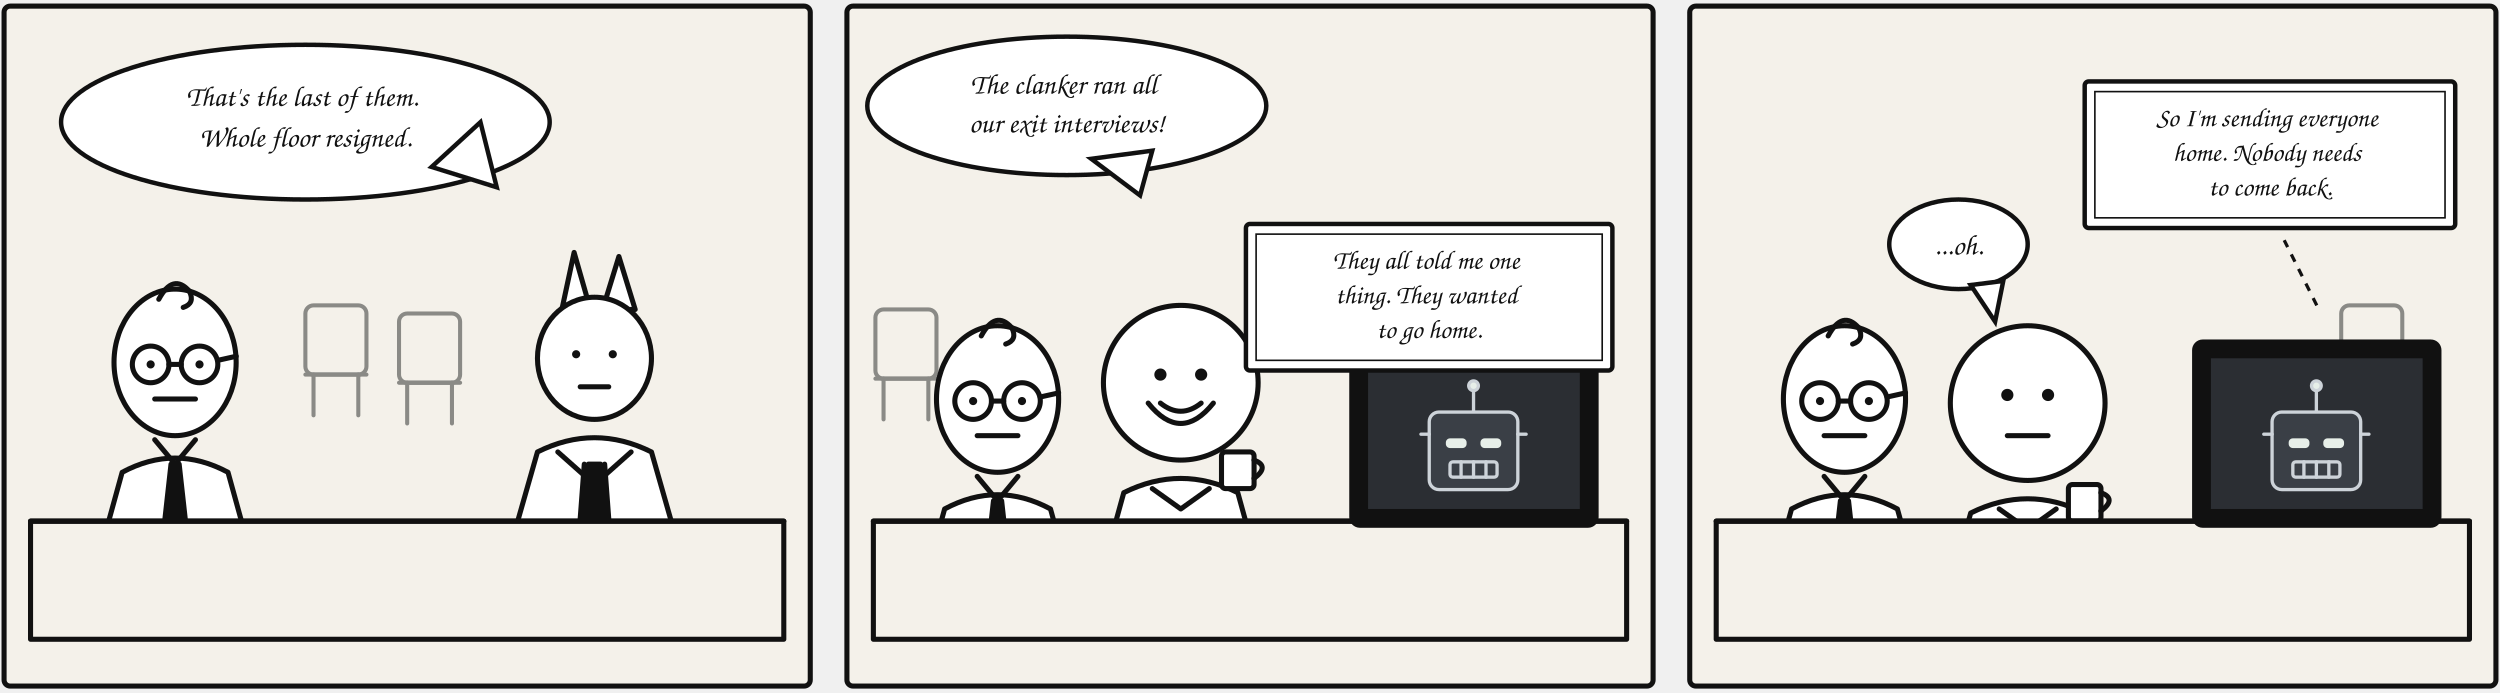
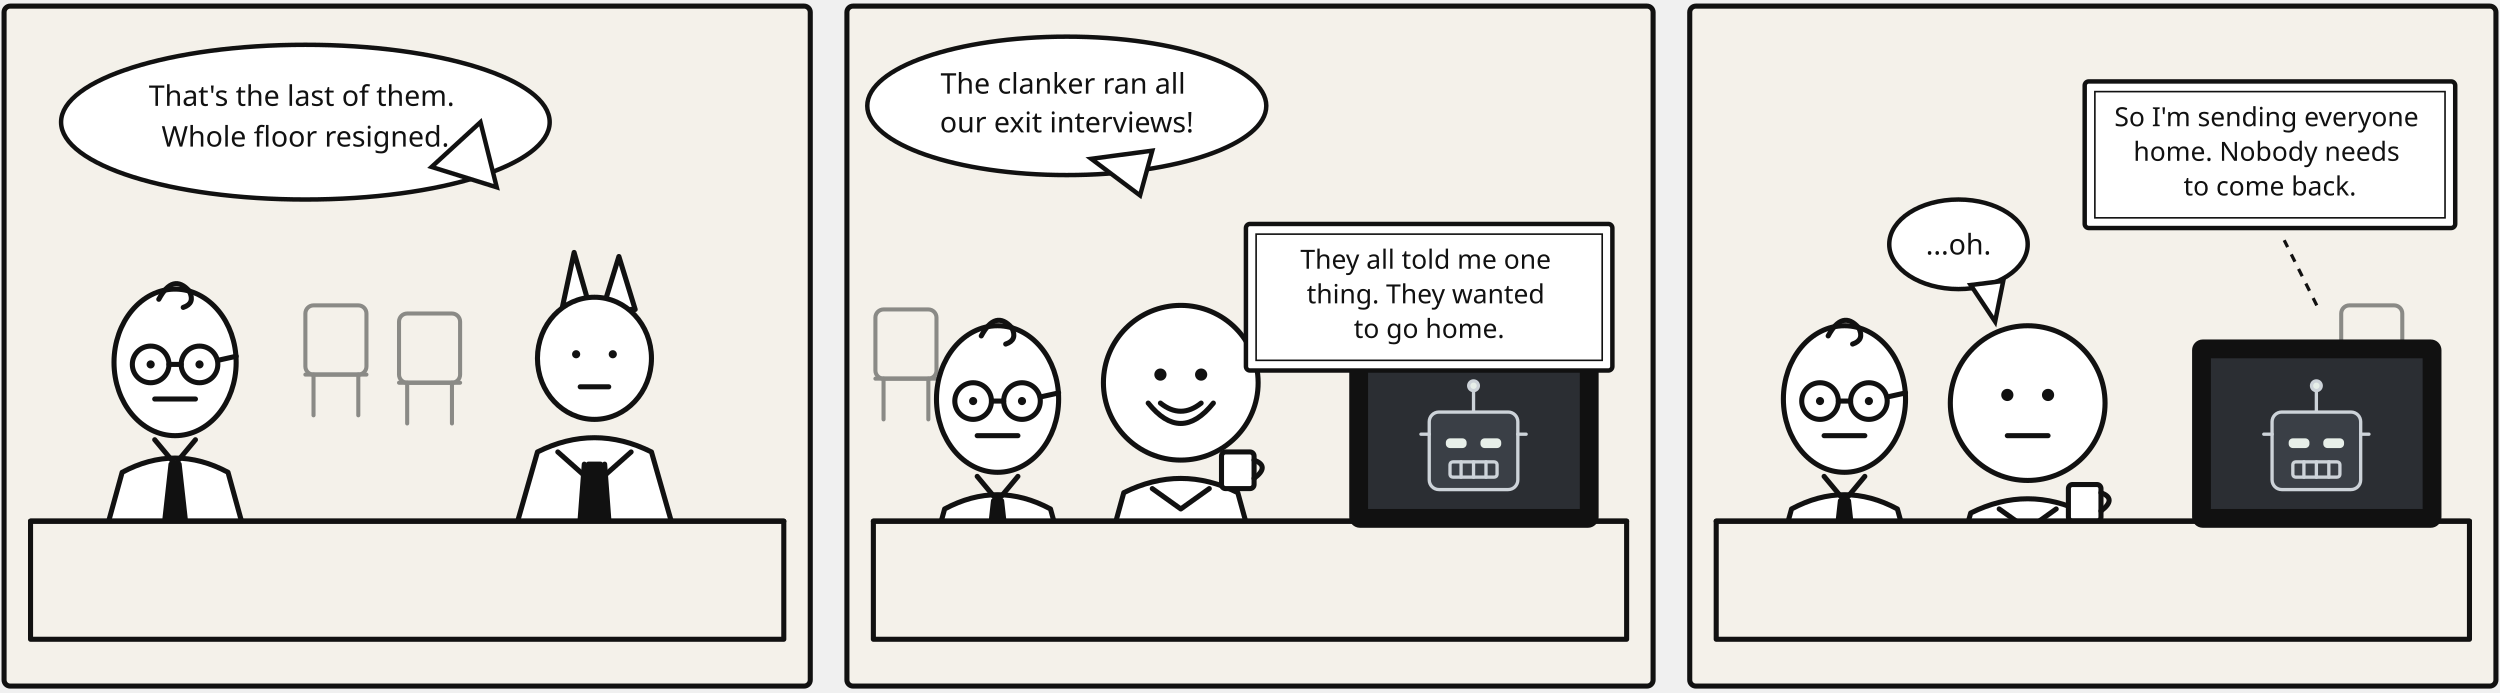
<svg xmlns="http://www.w3.org/2000/svg" viewBox="0 0 1228 340" width="1228" height="340">
  <defs>
    <g id="dailbert">
      <path d="M18,158 L34,100 Q60,86 86,100 L102,158 Z" fill="#fff" />
      <ellipse cx="60" cy="46" rx="30" ry="36" fill="#fff" />
      <path d="M52,15 q7,-13 15,-4 q3,6 -3,8" fill="none" />
      <circle cx="48" cy="47" r="9" fill="#fff" />
      <circle cx="72" cy="47" r="9" fill="#fff" />
      <line x1="57" y1="47" x2="63" y2="47" />
      <line x1="81" y1="45" x2="90" y2="43" />
      <circle cx="48" cy="47" r="2" fill="#111" stroke="none" />
      <circle cx="72" cy="47" r="2" fill="#111" stroke="none" />
      <line x1="50" y1="64" x2="70" y2="64" />
      <path d="M50,84 L60,96 L70,84" />
      <path d="M58,96 L54,132 L60,140 L66,132 L62,96 Z" fill="#111" />
    </g>
    <g id="doug">
      <path d="M16,160 L32,102 Q60,88 88,102 L104,160 Z" fill="#fff" />
      <circle cx="60" cy="48" r="38" fill="#fff" />
      <circle cx="50" cy="44" r="3" fill="#111" stroke="none" />
      <circle cx="70" cy="44" r="3" fill="#111" stroke="none" />
      <path d="M44,58 Q60,78 76,58" fill="none" />
      <path d="M50,58 Q60,66 70,58" fill="none" />
      <path d="M46,100 L60,110 L74,100" />
    </g>
    <g id="dougFlat">
      <path d="M16,160 L32,102 Q60,88 88,102 L104,160 Z" fill="#fff" />
      <circle cx="60" cy="48" r="38" fill="#fff" />
      <circle cx="50" cy="44" r="3" fill="#111" stroke="none" />
      <circle cx="70" cy="44" r="3" fill="#111" stroke="none" />
      <line x1="50" y1="64" x2="70" y2="64" />
      <path d="M46,100 L60,110 L74,100" />
    </g>
    <g id="boss">
      <path d="M16,160 L32,104 Q60,90 88,104 L104,160 Z" fill="#fff" />
      <polygon points="44,34 50,6 58,34" fill="#fff" />
      <polygon points="64,34 72,8 80,34" fill="#fff" />
      <ellipse cx="60" cy="58" rx="28" ry="30" fill="#fff" />
      <circle cx="51" cy="56" r="2" fill="#111" stroke="none" />
      <circle cx="69" cy="56" r="2" fill="#111" stroke="none" />
      <line x1="53" y1="72" x2="67" y2="72" />
      <path d="M42,104 L60,120 L78,104" />
      <path d="M55,110 L52,150 M65,110 L68,150" />
      <path d="M57,110 L54,140 L60,148 L66,140 L63,110 Z" fill="#111" />
    </g>
    <g id="clanker" stroke="#cdd3d9" stroke-width="2.4" fill="none" stroke-linejoin="round" stroke-linecap="round">
      <line x1="60" y1="30" x2="60" y2="14" />
      <circle cx="60" cy="11" r="3.5" fill="#e7efe9" />
      <rect x="28" y="30" width="64" height="56" rx="7" fill="#3a3f46" />
      <rect x="40" y="49" width="15" height="7" rx="3" fill="#e7efe9" stroke="none" />
      <rect x="65" y="49" width="15" height="7" rx="3" fill="#e7efe9" stroke="none" />
      <rect x="43" y="66" width="34" height="11" rx="2" />
      <line x1="51" y1="66" x2="51" y2="77" />
      <line x1="60" y1="66" x2="60" y2="77" />
      <line x1="69" y1="66" x2="69" y2="77" />
      <line x1="28" y1="46" x2="22" y2="46" />
      <line x1="92" y1="46" x2="98" y2="46" />
    </g>
    <g id="chair" stroke="#8a8a86" stroke-width="2" fill="#f4f1ea" stroke-linejoin="round">
      <rect x="0" y="0" width="30" height="34" rx="4" />
      <line x1="4" y1="34" x2="4" y2="54" />
      <line x1="26" y1="34" x2="26" y2="54" />
      <line x1="0" y1="34" x2="30" y2="34" />
    </g>
  </defs>
  <rect x="2" y="3" width="396" height="334" rx="3" fill="#f4f1ea" stroke="#111" stroke-width="2.5" />
  <rect x="416" y="3" width="396" height="334" rx="3" fill="#f4f1ea" stroke="#111" stroke-width="2.5" />
  <rect x="830" y="3" width="396" height="334" rx="3" fill="#f4f1ea" stroke="#111" stroke-width="2.5" />
  <g stroke="#111" stroke-width="2.5" fill="none" stroke-linejoin="round" stroke-linecap="round">
    <circle cx="60" cy="55" r="16" />
    <line x1="60" y1="55" x2="60" y2="46" />
    <line x1="60" y1="55" x2="68" y2="58" />
    <use href="#chair" transform="translate(150,150)" />
    <use href="#chair" transform="translate(196,154)" />
    <use href="#dailbert" transform="translate(26,132)" />
    <use href="#boss" transform="translate(232,118)" />
    <rect x="15" y="256" width="370" height="58" fill="#f4f1ea" />
    <line x1="15" y1="256" x2="385" y2="256" />
  </g>
  <g>
    <ellipse cx="150" cy="60" rx="120" ry="38" fill="#fff" stroke="#111" stroke-width="2.2" />
    <polygon points="212,82 244,92 236,60" fill="#fff" stroke="#111" stroke-width="2.2" />
-     <text x="150" y="52" text-anchor="middle" font-family="'Comic Sans MS','Segoe Print',cursive" font-size="14" fill="#111">
+     <text x="150" y="52" text-anchor="middle" font-family="'Comic Sans MS','Chalkboard SE','Comic Neue',sans-serif" font-size="14" fill="#111">
      <tspan x="150">That's the last of them.</tspan>
      <tspan x="150" dy="20">Whole floor resigned.</tspan>
    </text>
  </g>
  <g stroke="#111" stroke-width="2.5" fill="none" stroke-linejoin="round" stroke-linecap="round">
    <use href="#chair" transform="translate(430,152)" />
    <use href="#dailbert" transform="translate(430,150)" />
    <use href="#doug" transform="translate(520,140)" />
    <g>
      <rect x="600" y="222" width="16" height="18" rx="2" fill="#fff" />
      <path d="M616,226 q8,3 0,9" fill="none" />
    </g>
    <rect x="429" y="256" width="370" height="58" fill="#f4f1ea" />
    <line x1="429" y1="256" x2="799" y2="256" />
    <rect x="664" y="168" width="120" height="90" rx="4" fill="#111" />
    <rect x="672" y="176" width="104" height="74" fill="#2b2e33" stroke="none" />
  </g>
  <use href="#clanker" transform="translate(683,182) scale(0.68)" />
  <g>
    <ellipse cx="524" cy="52" rx="98" ry="34" fill="#fff" stroke="#111" stroke-width="2.2" />
    <polygon points="536,78 560,96 566,74" fill="#fff" stroke="#111" stroke-width="2.2" />
-     <text x="524" y="46" text-anchor="middle" font-family="'Comic Sans MS','Segoe Print',cursive" font-size="14" fill="#111">
+     <text x="524" y="46" text-anchor="middle" font-family="'Comic Sans MS','Chalkboard SE','Comic Neue',sans-serif" font-size="14" fill="#111">
      <tspan x="524">The clanker ran all</tspan>
      <tspan x="524" dy="19">our exit interviews!</tspan>
    </text>
  </g>
  <g>
    <line x1="724" y1="150" x2="710" y2="120" stroke="#111" stroke-width="1.6" stroke-dasharray="4 4" />
    <rect x="612" y="110" width="180" height="72" rx="2" fill="#fff" stroke="#111" stroke-width="2.2" />
    <rect x="617" y="115" width="170" height="62" fill="none" stroke="#111" stroke-width="0.8" />
-     <text x="702" y="132" text-anchor="middle" font-family="'Comic Sans MS','Segoe Print',cursive" font-size="13" fill="#111">
+     <text x="702" y="132" text-anchor="middle" font-family="'Comic Sans MS','Chalkboard SE','Comic Neue',sans-serif" font-size="13" fill="#111">
      <tspan x="702">They all told me one</tspan>
      <tspan x="702" dy="17">thing. They wanted</tspan>
      <tspan x="702" dy="17">to go home.</tspan>
    </text>
  </g>
  <g stroke="#111" stroke-width="2.5" fill="none" stroke-linejoin="round" stroke-linecap="round">
    <use href="#chair" transform="translate(1150,150)" />
    <use href="#dailbert" transform="translate(846,150)" />
    <use href="#dougFlat" transform="translate(936,150)" />
    <g>
      <rect x="1016" y="238" width="16" height="18" rx="2" fill="#fff" />
      <path d="M1032,242 q8,3 0,9" fill="none" />
    </g>
    <rect x="843" y="256" width="370" height="58" fill="#f4f1ea" />
    <line x1="843" y1="256" x2="1213" y2="256" />
    <rect x="1078" y="168" width="120" height="90" rx="4" fill="#111" />
    <rect x="1086" y="176" width="104" height="74" fill="#2b2e33" stroke="none" />
  </g>
  <use href="#clanker" transform="translate(1097,182) scale(0.68)" />
  <g>
    <ellipse cx="962" cy="120" rx="34" ry="22" fill="#fff" stroke="#111" stroke-width="2.2" />
    <polygon points="968,140 980,158 984,138" fill="#fff" stroke="#111" stroke-width="2.2" />
-     <text x="962" y="125" text-anchor="middle" font-family="'Comic Sans MS','Segoe Print',cursive" font-size="14" fill="#111">...oh.</text>
+     <text x="962" y="125" text-anchor="middle" font-family="'Comic Sans MS','Chalkboard SE','Comic Neue',sans-serif" font-size="14" fill="#111">...oh.</text>
  </g>
  <g>
    <line x1="1138" y1="150" x2="1122" y2="118" stroke="#111" stroke-width="1.6" stroke-dasharray="4 4" />
    <rect x="1024" y="40" width="182" height="72" rx="2" fill="#fff" stroke="#111" stroke-width="2.2" />
    <rect x="1029" y="45" width="172" height="62" fill="none" stroke="#111" stroke-width="0.8" />
-     <text x="1115" y="62" text-anchor="middle" font-family="'Comic Sans MS','Segoe Print',cursive" font-size="13" fill="#111">
+     <text x="1115" y="62" text-anchor="middle" font-family="'Comic Sans MS','Chalkboard SE','Comic Neue',sans-serif" font-size="13" fill="#111">
      <tspan x="1115">So I'm sending everyone</tspan>
      <tspan x="1115" dy="17">home. Nobody needs</tspan>
      <tspan x="1115" dy="17">to come back.</tspan>
    </text>
  </g>
</svg>
